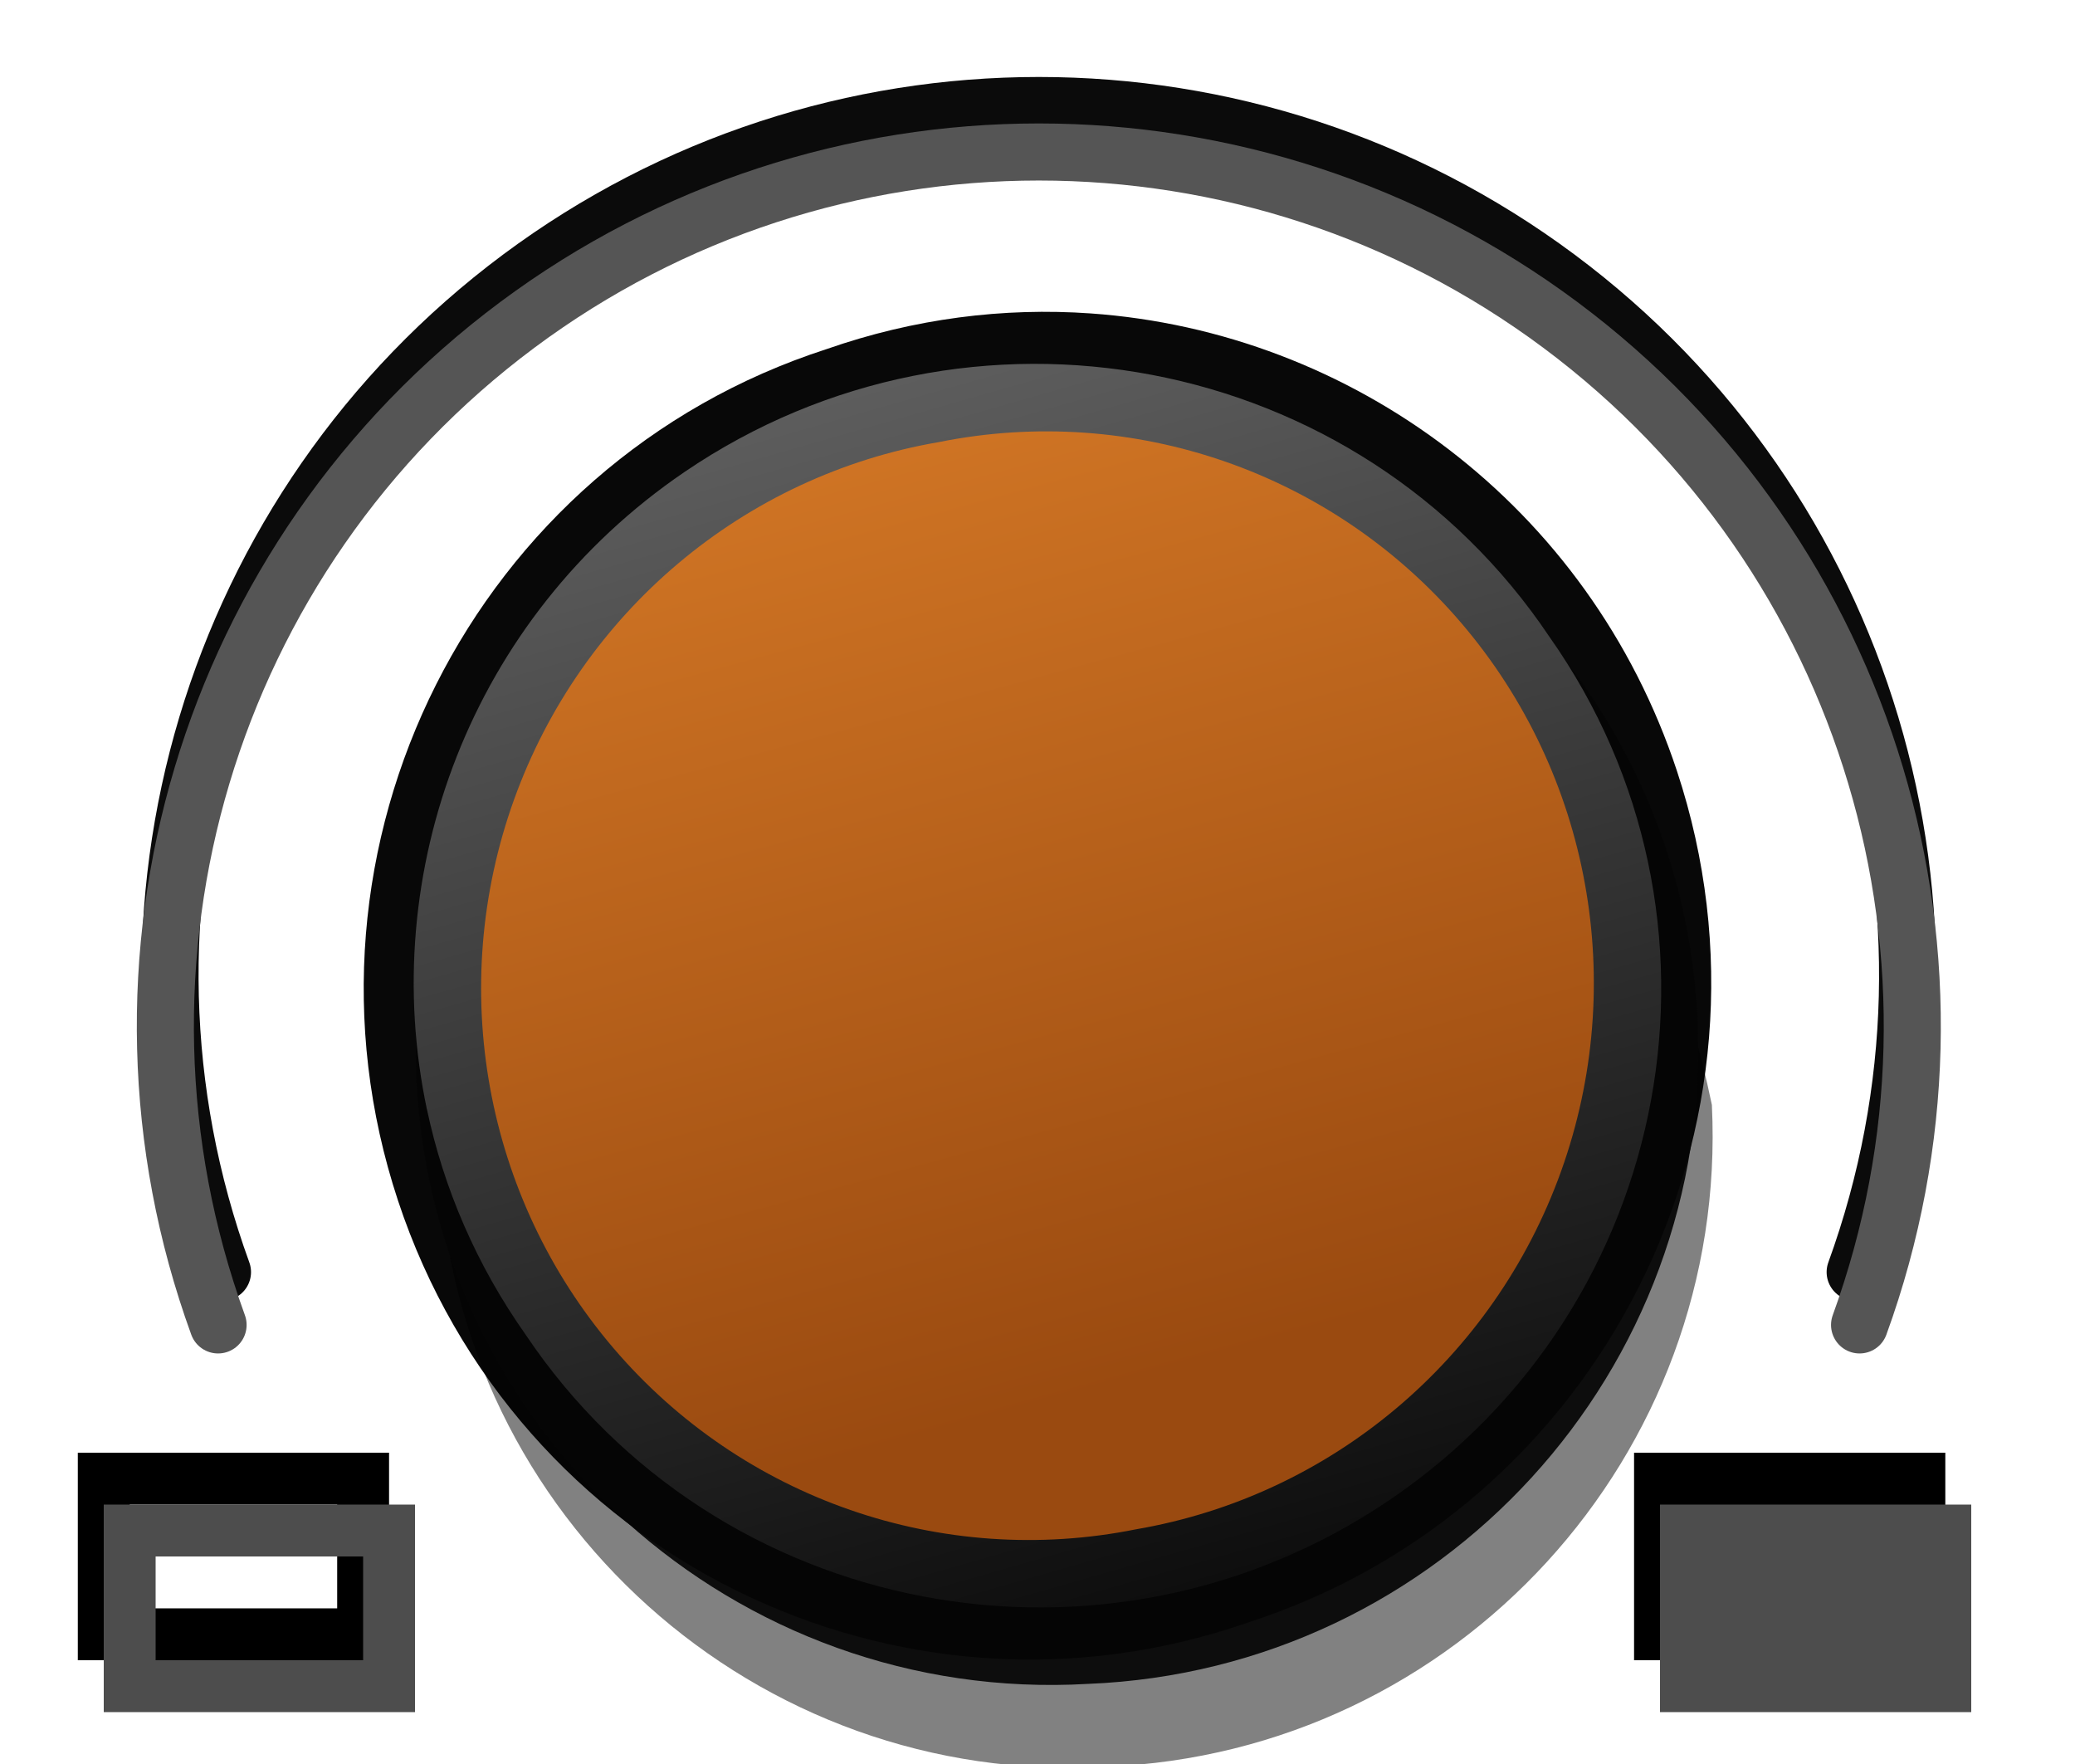
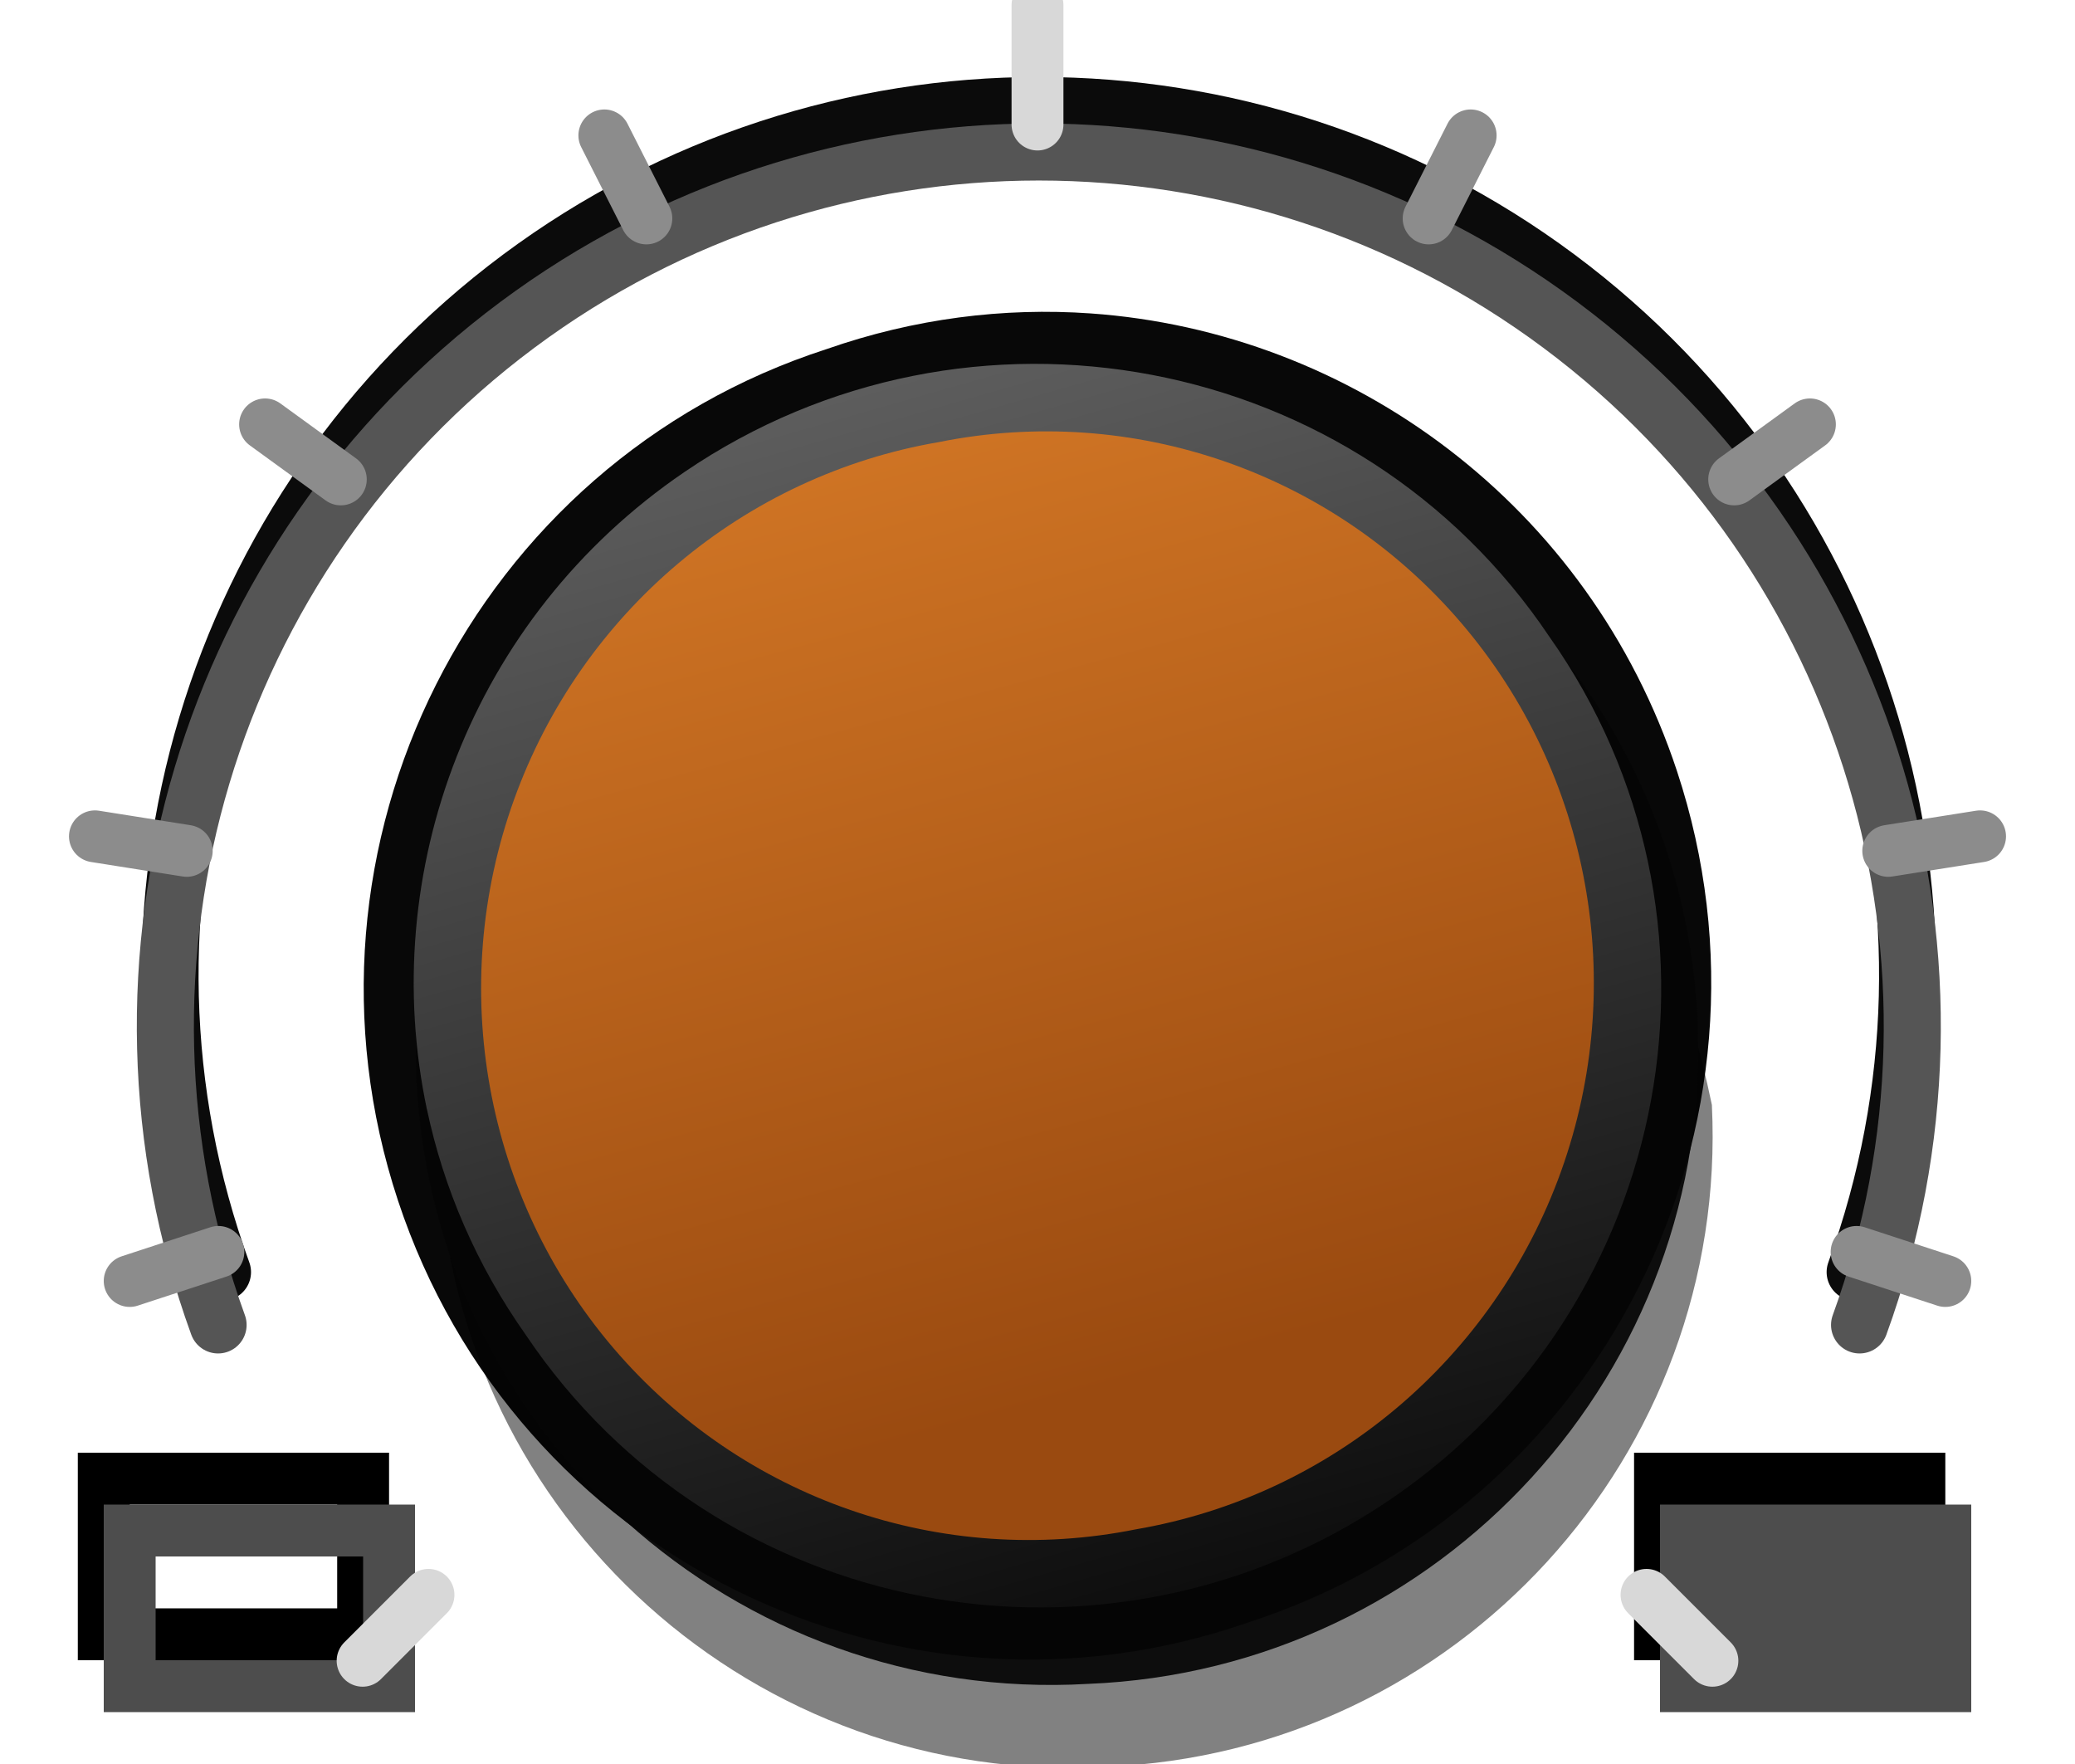
<svg xmlns="http://www.w3.org/2000/svg" width="40" height="34" version="1.1">
  <defs>
    <linearGradient id="c" x1="256.74" x2="446.622" y1="472.03" y2="483.052" gradientTransform="matrix(-.0309358 -.09353841 .09280739 -.03117947 -12.26004 64.91291)" gradientUnits="userSpaceOnUse">
      <stop stop-color="#9a4a10" offset="0" />
      <stop stop-color="#cf7424" offset="1" />
    </linearGradient>
    <linearGradient id="b" x1="8.001" x2="31.999" y1="18.998" y2="18.998" gradientTransform="rotate(254.0346 19.99976 18.99846)" gradientUnits="userSpaceOnUse">
      <stop stop-color="#0e0e0e" offset="0" />
      <stop stop-color="#5d5d5d" offset="1" />
    </linearGradient>
  </defs>
  <path d="m21.025 6.041c-1.676-.118-3.401.097-5.089.687-6.805 2.197-10.522 9.583-8.264 16.412 2.258 6.829 9.636 10.489 16.389 8.131 6.805-2.197 10.524-9.581 8.266-16.41-1.694-5.123-6.27-8.466-11.302-8.82z" color="#000000" color-rendering="auto" dominant-baseline="auto" fill="#080808" image-rendering="auto" shape-rendering="auto" solid-color="#000000" stroke-width="1" style="font-feature-settings:normal;font-variant-alternates:normal;font-variant-caps:normal;font-variant-ligatures:normal;font-variant-numeric:normal;font-variant-position:normal;isolation:auto;mix-blend-mode:normal;shape-padding:0;text-decoration-color:#000000;text-decoration-line:none;text-decoration-style:solid;text-indent:0;text-orientation:mixed;text-transform:none;white-space:normal" />
  <path d="m31.5 28v4h6v-4z" color="#000000" style="text-indent:0;text-transform:none" />
  <path d="m1.5 28v4h6v-4zm1 1h4v2h-4z" color="#000000" style="text-indent:0;text-transform:none" />
  <path d="m2 29v4h6v-4zm1 1h4v2h-4z" color="#000000" color-rendering="auto" dominant-baseline="auto" fill="#4d4d4d" image-rendering="auto" shape-rendering="auto" solid-color="#000000" style="font-feature-settings:normal;font-variant-alternates:normal;font-variant-caps:normal;font-variant-ligatures:normal;font-variant-numeric:normal;font-variant-position:normal;isolation:auto;mix-blend-mode:normal;shape-padding:0;text-decoration-color:#000000;text-decoration-line:none;text-decoration-style:solid;text-indent:0;text-orientation:mixed;text-transform:none;white-space:normal" />
  <path d="m32 29v4h6v-4z" color="#000000" color-rendering="auto" dominant-baseline="auto" fill="#4d4d4d" image-rendering="auto" shape-rendering="auto" solid-color="#000000" style="font-feature-settings:normal;font-variant-alternates:normal;font-variant-caps:normal;font-variant-ligatures:normal;font-variant-numeric:normal;font-variant-position:normal;isolation:auto;mix-blend-mode:normal;shape-padding:0;text-decoration-color:#000000;text-decoration-line:none;text-decoration-style:solid;text-indent:0;text-orientation:mixed;text-transform:none;white-space:normal" />
  <g transform="rotate(15.62595,20.01036,19.03425)">
    <g transform="matrix(.10676 0 0 .10676 -19.07112 -31.78629)" opacity=".493">
      <path d="m270.694 536.407c20.014 60.045 85.318 92.318 145.171 71.759 60.218-19.463 93.1-84.464 73.085-144.509-78.297-151.1-253.52-44.948-218.256 72.75z" color="#000000" color-rendering="auto" dominant-baseline="auto" image-rendering="auto" opacity="1" shape-rendering="auto" solid-color="#000000" style="font-feature-settings:normal;font-variant-alternates:normal;font-variant-caps:normal;font-variant-ligatures:normal;font-variant-numeric:normal;font-variant-position:normal;isolation:auto;mix-blend-mode:normal;shape-padding:0;text-decoration-color:#000000;text-decoration-line:none;text-decoration-style:solid;text-indent:0;text-orientation:mixed;text-transform:none;white-space:normal" />
    </g>
    <g transform="matrix(.1074697 0 0 .1074697 -20.13786 -33.65979)" fill="#050505" opacity=".94">
      <path d="m270.694 536.407c20.014 60.045 85.318 92.318 145.171 71.759 60.218-19.463 93.1-84.464 73.085-144.509-20.014-60.045-85.32-92.318-145.173-71.759-60.218 19.463-93.098 84.464-73.084 144.509z" color="#000000" color-rendering="auto" dominant-baseline="auto" fill="#050505" image-rendering="auto" opacity="1" shape-rendering="auto" solid-color="#000000" style="font-feature-settings:normal;font-variant-alternates:normal;font-variant-caps:normal;font-variant-ligatures:normal;font-variant-numeric:normal;font-variant-position:normal;isolation:auto;mix-blend-mode:normal;shape-padding:0;text-decoration-color:#000000;text-decoration-line:none;text-decoration-style:solid;text-indent:0;text-orientation:mixed;text-transform:none;white-space:normal" />
    </g>
  </g>
  <path d="m8.23 21.38c.321 1.518.951 2.996 1.903 4.345 3.681 5.486 11.186 6.911 16.677 3.17 5.492-3.741 6.868-11.224 3.057-16.623-3.681-5.486-11.185-6.913-16.676-3.172-4.12 2.807-5.926 7.721-4.962 12.28z" color="#000000" color-rendering="auto" dominant-baseline="auto" fill="url(#b)" image-rendering="auto" shape-rendering="auto" solid-color="#000000" style="font-feature-settings:normal;font-variant-alternates:normal;font-variant-caps:normal;font-variant-ligatures:normal;font-variant-numeric:normal;font-variant-position:normal;isolation:auto;mix-blend-mode:normal;shape-padding:0;text-decoration-color:#000000;text-decoration-line:none;text-decoration-style:solid;text-indent:0;text-orientation:mixed;text-transform:none;white-space:normal" />
  <path d="m18.098 8.521a10.575 10.658 8.014 1 1 3.803 20.955 10.575 10.658 8.014 1 1-3.803-20.955z" fill="url(#c)" />
  <path d="m4.289 24.519a16.747 16.755 0 0 1 5.736-19.17 16.747 16.755 0 0 1 20.001 0 16.747 16.755 0 0 1 5.736 19.17" fill="none" stroke="#0b0b0b" stroke-linecap="round" stroke-linejoin="round" stroke-width="1.1" style="paint-order:fill markers stroke" />
  <path d="m4.204 25.537a16.837 16.846 0 0 1 5.767-19.274 16.837 16.846 0 0 1 20.109 0 16.837 16.846 0 0 1 5.767 19.274" fill="none" stroke="#555" stroke-linecap="round" stroke-linejoin="round" stroke-width="1.1" style="paint-order:fill markers stroke" />
+   <g fill="none" stroke-linecap="round">
+     <line x1="8.26" y1="30.74" x2="6.99" y2="32.01" stroke="#d8d8d8" stroke-width="1" />
+     <line x1="4.21" y1="24.13" x2="2.50" y2="24.69" stroke="#8c8c8c" stroke-width="1" />
+     <line x1="3.60" y1="16.40" x2="1.83" y2="16.12" stroke="#8c8c8c" stroke-width="1" />
+     <line x1="6.57" y1="9.24" x2="5.11" y2="8.18" stroke="#8c8c8c" stroke-width="1" />
+     <line x1="12.46" y1="4.21" x2="11.65" y2="2.61" stroke="#8c8c8c" stroke-width="1" />
+     <line x1="20.00" y1="2.40" x2="20.00" y2="0.10" stroke="#d8d8d8" stroke-width="1" />
+     <line x1="27.54" y1="4.21" x2="28.35" y2="2.61" stroke="#8c8c8c" stroke-width="1" />
+     <line x1="33.43" y1="9.24" x2="34.89" y2="8.18" stroke="#8c8c8c" stroke-width="1" />
+     <line x1="36.40" y1="16.40" x2="38.17" y2="16.12" stroke="#8c8c8c" stroke-width="1" />
+     <line x1="35.79" y1="24.13" x2="37.50" y2="24.69" stroke="#8c8c8c" stroke-width="1" />
+     <line x1="31.74" y1="30.74" x2="33.01" y2="32.01" stroke="#d8d8d8" stroke-width="1" />
+   </g>
</svg>
